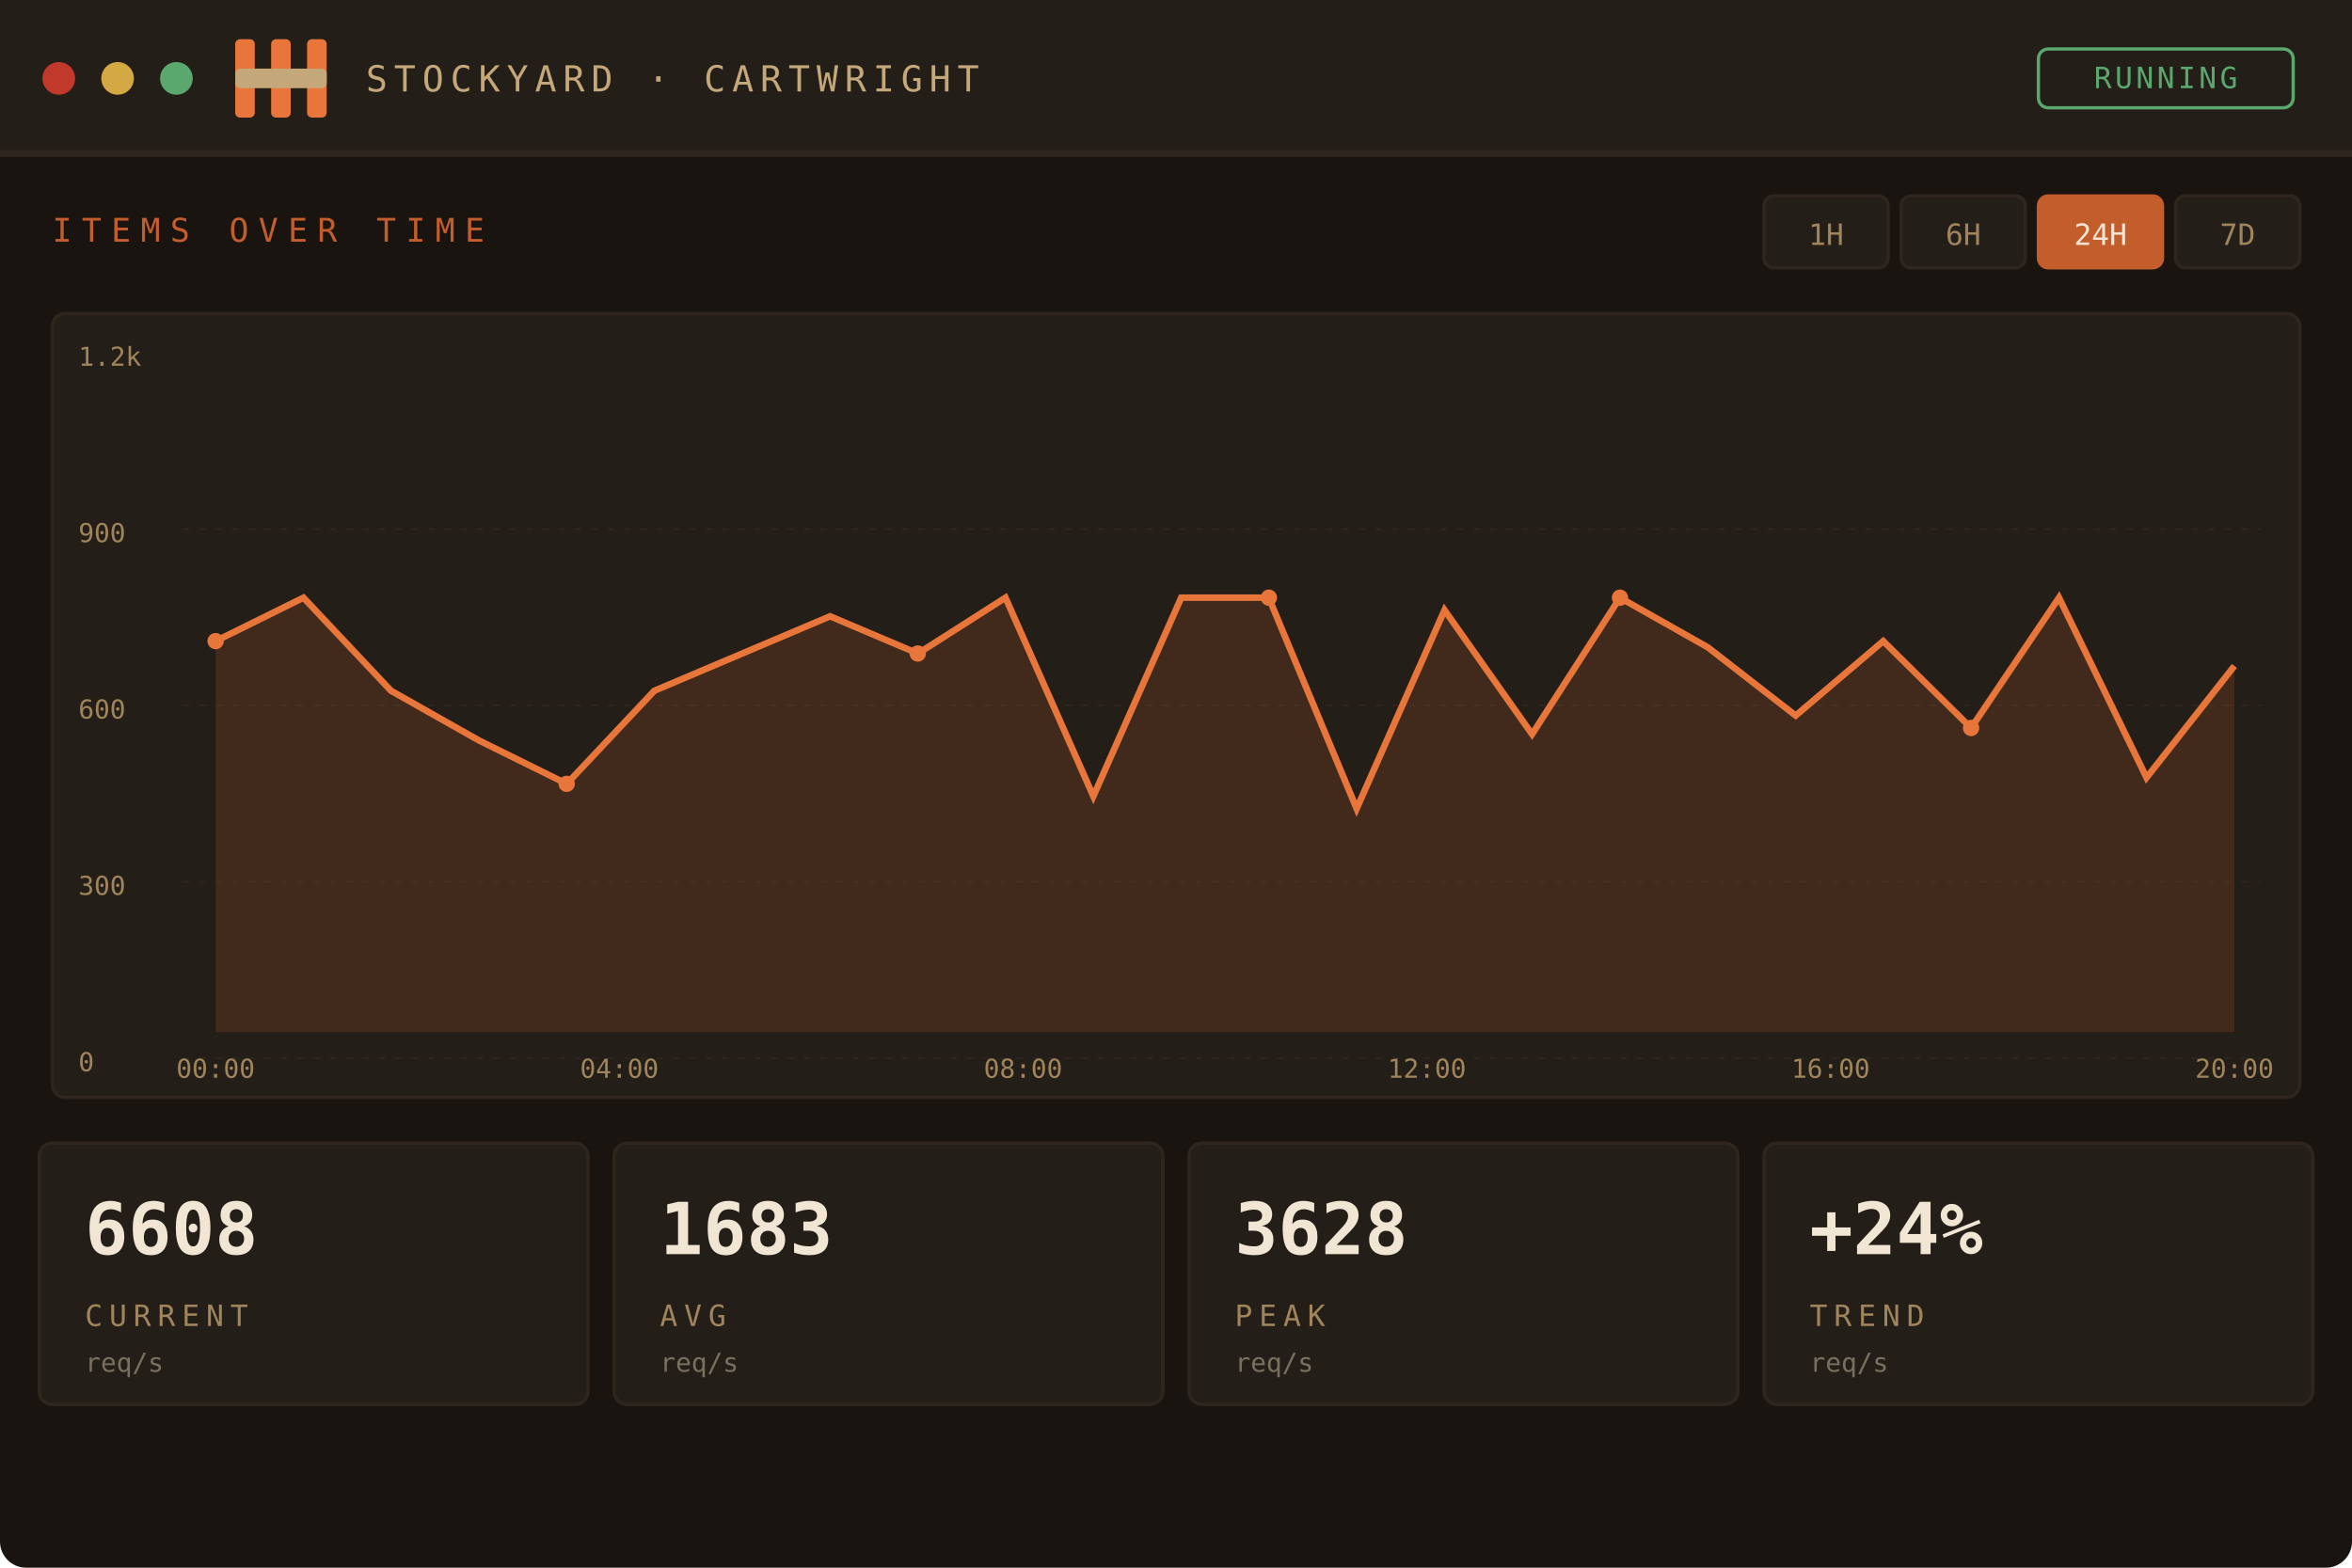
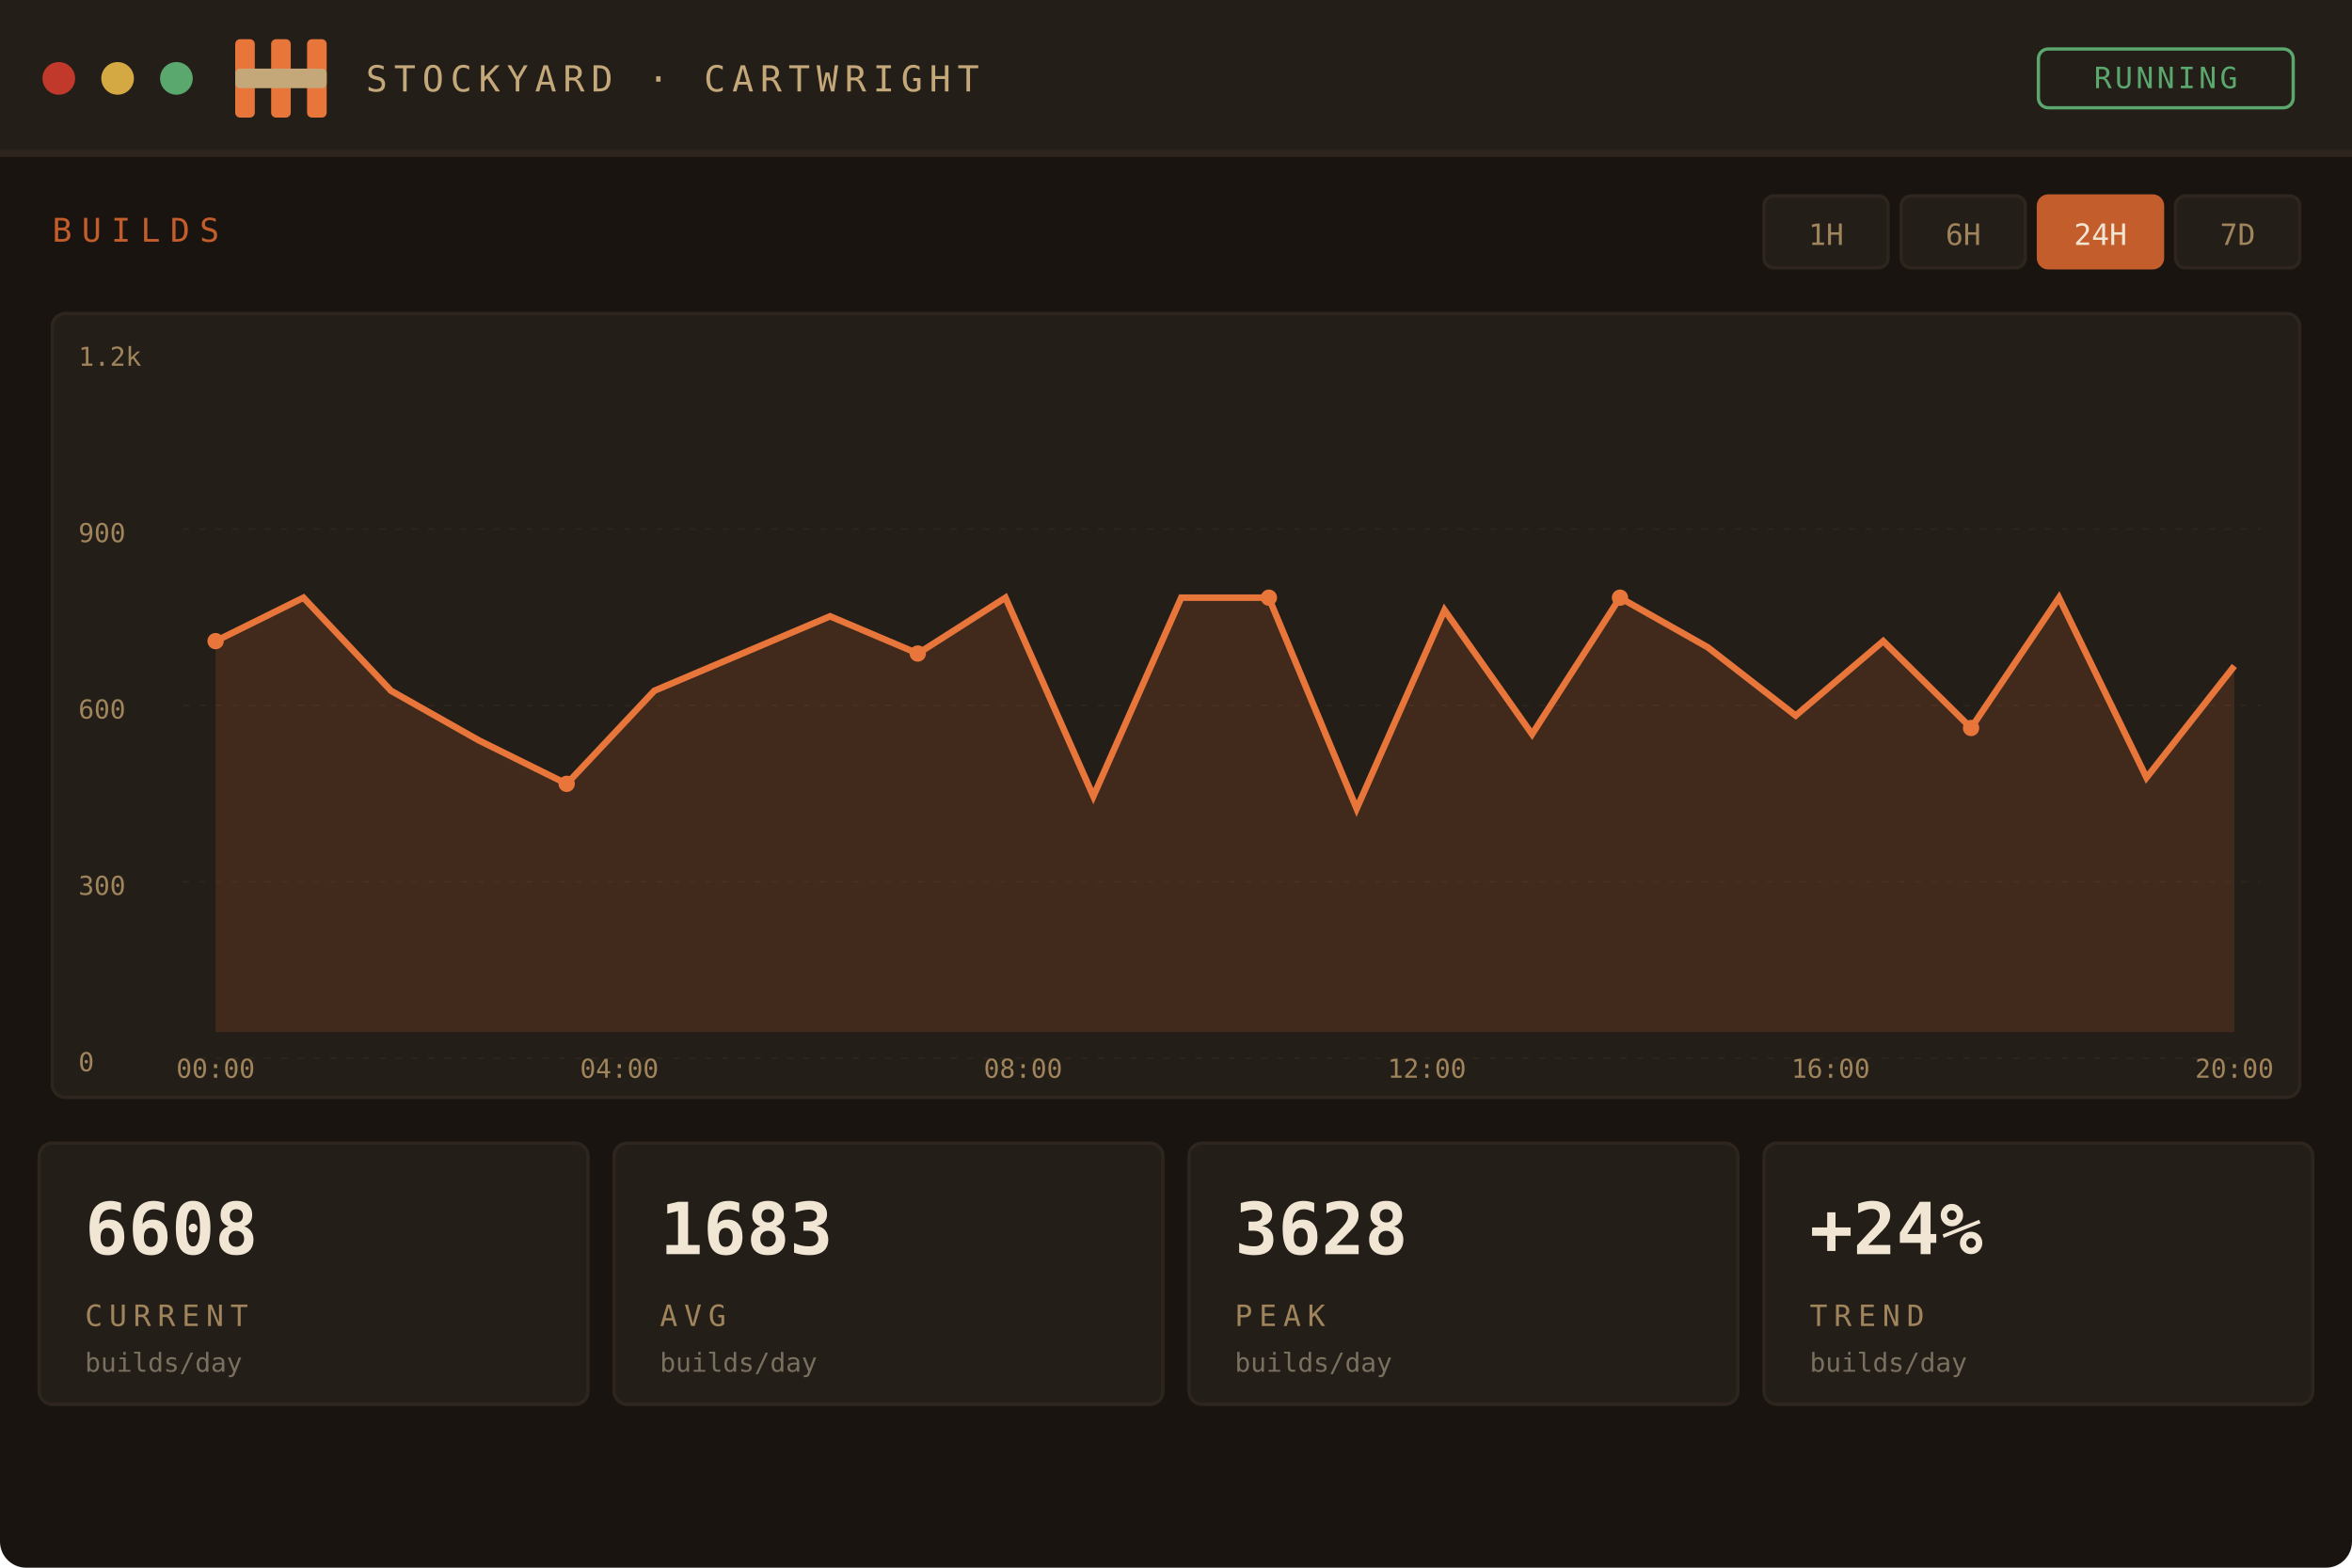
<svg xmlns="http://www.w3.org/2000/svg" width="720" height="480" viewBox="0 0 720 480" role="img" aria-label="Cartwright dashboard mockup">
  <rect width="720" height="480" rx="8" fill="#1a1410" />
  <rect width="720" height="48" fill="#241e18" />
  <rect y="46" width="720" height="2" fill="#2e261e" />
  <circle cx="18" cy="24" r="5" fill="#c0392b" />
  <circle cx="36" cy="24" r="5" fill="#d4a843" />
  <circle cx="54" cy="24" r="5" fill="#5ba86e" />
  <rect x="72" y="12" width="6" height="24" rx="1.5" fill="#e8753a" />
  <rect x="83" y="12" width="6" height="24" rx="1.5" fill="#e8753a" />
  <rect x="94" y="12" width="6" height="24" rx="1.5" fill="#e8753a" />
  <rect x="72" y="21" width="28" height="6" rx="1.5" fill="#c4a87a" />
  <text x="112" y="28" fill="#c4a87a" font-size="11" font-family="JetBrains Mono,monospace" letter-spacing="2">STOCKYARD · CARTWRIGHT</text>
  <rect x="624" y="15" width="78" height="18" rx="3" fill="none" stroke="#5ba86e" stroke-width="1" />
  <text x="663" y="27" text-anchor="middle" fill="#5ba86e" font-size="9" font-family="JetBrains Mono,monospace" letter-spacing="1">RUNNING</text>
-   <text x="16" y="74" fill="#c45d2c" font-size="10" font-family="JetBrains Mono,monospace" letter-spacing="3">ITEMS OVER TIME</text>
+   <text x="16" y="74" fill="#c45d2c" font-size="10" font-family="JetBrains Mono,monospace" letter-spacing="3">BUILDS</text>
  <rect x="540" y="60" width="38" height="22" rx="3" fill="#241e18" stroke="#2e261e" />
  <text x="559" y="75" text-anchor="middle" fill="#a0845c" font-size="9" font-family="JetBrains Mono,monospace">1H</text>
  <rect x="582" y="60" width="38" height="22" rx="3" fill="#241e18" stroke="#2e261e" />
  <text x="601" y="75" text-anchor="middle" fill="#a0845c" font-size="9" font-family="JetBrains Mono,monospace">6H</text>
  <rect x="624" y="60" width="38" height="22" rx="3" fill="#c45d2c" stroke="#c45d2c" />
  <text x="643" y="75" text-anchor="middle" fill="#f0e6d3" font-size="9" font-family="JetBrains Mono,monospace">24H</text>
  <rect x="666" y="60" width="38" height="22" rx="3" fill="#241e18" stroke="#2e261e" />
  <text x="685" y="75" text-anchor="middle" fill="#a0845c" font-size="9" font-family="JetBrains Mono,monospace">7D</text>
  <rect x="16" y="96" width="688" height="240" rx="4" fill="#241e18" stroke="#2e261e" />
  <text x="24" y="112.0" fill="#a0845c" font-size="8" font-family="JetBrains Mono,monospace">1.2k</text>
  <text x="24" y="166.0" fill="#a0845c" font-size="8" font-family="JetBrains Mono,monospace">900</text>
  <line x1="56" y1="162.0" x2="692" y2="162.0" stroke="#2e261e" stroke-width="0.5" stroke-dasharray="2,3" />
  <text x="24" y="220.0" fill="#a0845c" font-size="8" font-family="JetBrains Mono,monospace">600</text>
  <line x1="56" y1="216.0" x2="692" y2="216.0" stroke="#2e261e" stroke-width="0.5" stroke-dasharray="2,3" />
  <text x="24" y="274.0" fill="#a0845c" font-size="8" font-family="JetBrains Mono,monospace">300</text>
  <line x1="56" y1="270.0" x2="692" y2="270.0" stroke="#2e261e" stroke-width="0.5" stroke-dasharray="2,3" />
  <text x="24" y="328.0" fill="#a0845c" font-size="8" font-family="JetBrains Mono,monospace">0</text>
  <line x1="56" y1="324.0" x2="692" y2="324.0" stroke="#2e261e" stroke-width="0.5" stroke-dasharray="2,3" />
  <text x="66.0" y="330" text-anchor="middle" fill="#a0845c" font-size="8" font-family="JetBrains Mono,monospace">00:00</text>
  <text x="189.6" y="330" text-anchor="middle" fill="#a0845c" font-size="8" font-family="JetBrains Mono,monospace">04:00</text>
  <text x="313.2" y="330" text-anchor="middle" fill="#a0845c" font-size="8" font-family="JetBrains Mono,monospace">08:00</text>
  <text x="436.8" y="330" text-anchor="middle" fill="#a0845c" font-size="8" font-family="JetBrains Mono,monospace">12:00</text>
  <text x="560.4" y="330" text-anchor="middle" fill="#a0845c" font-size="8" font-family="JetBrains Mono,monospace">16:00</text>
  <text x="684.0" y="330" text-anchor="middle" fill="#a0845c" font-size="8" font-family="JetBrains Mono,monospace">20:00</text>
  <polygon points="66.0,316 66.0,196.3,92.9,183.0,119.7,211.5,146.6,226.7,173.5,240.0,200.3,211.5,227.2,200.1,254.1,188.7,281.0,200.1,307.8,183.0,334.7,243.8,361.6,183.0,388.4,183.0,415.3,247.6,442.2,186.8,469.0,224.8,495.9,183.0,522.8,198.2,549.7,219.1,576.5,196.3,603.4,222.9,630.3,183.0,657.1,238.1,684.0,203.9 684.0,316" fill="#c45d2c" opacity="0.18" />
  <polyline points="66.0,196.3 92.9,183.0 119.7,211.5 146.6,226.7 173.5,240.0 200.3,211.5 227.2,200.1 254.1,188.7 281.0,200.1 307.8,183.0 334.7,243.8 361.6,183.0 388.4,183.0 415.3,247.6 442.2,186.8 469.0,224.8 495.9,183.0 522.8,198.2 549.7,219.1 576.5,196.3 603.4,222.9 630.3,183.0 657.1,238.1 684.0,203.9" fill="none" stroke="#e8753a" stroke-width="2" />
  <circle cx="66.0" cy="196.3" r="2.5" fill="#e8753a" />
  <circle cx="173.478" cy="240.0" r="2.5" fill="#e8753a" />
  <circle cx="280.957" cy="200.1" r="2.5" fill="#e8753a" />
  <circle cx="388.435" cy="183.0" r="2.5" fill="#e8753a" />
  <circle cx="495.913" cy="183.0" r="2.5" fill="#e8753a" />
  <circle cx="603.391" cy="222.9" r="2.5" fill="#e8753a" />
  <rect x="12" y="350" width="168" height="80" rx="4" fill="#241e18" stroke="#2e261e" />
  <text x="26" y="384" fill="#f0e6d3" font-size="22" font-weight="bold" font-family="JetBrains Mono,monospace">6608</text>
  <text x="26" y="406" fill="#a0845c" font-size="9" font-family="JetBrains Mono,monospace" letter-spacing="2">CURRENT</text>
-   <text x="26" y="420" fill="#7a7060" font-size="8" font-family="JetBrains Mono,monospace">req/s</text>
+   <text x="26" y="420" fill="#7a7060" font-size="8" font-family="JetBrains Mono,monospace">builds/day</text>
  <rect x="188" y="350" width="168" height="80" rx="4" fill="#241e18" stroke="#2e261e" />
  <text x="202" y="384" fill="#f0e6d3" font-size="22" font-weight="bold" font-family="JetBrains Mono,monospace">1683</text>
  <text x="202" y="406" fill="#a0845c" font-size="9" font-family="JetBrains Mono,monospace" letter-spacing="2">AVG</text>
-   <text x="202" y="420" fill="#7a7060" font-size="8" font-family="JetBrains Mono,monospace">req/s</text>
+   <text x="202" y="420" fill="#7a7060" font-size="8" font-family="JetBrains Mono,monospace">builds/day</text>
  <rect x="364" y="350" width="168" height="80" rx="4" fill="#241e18" stroke="#2e261e" />
  <text x="378" y="384" fill="#f0e6d3" font-size="22" font-weight="bold" font-family="JetBrains Mono,monospace">3628</text>
  <text x="378" y="406" fill="#a0845c" font-size="9" font-family="JetBrains Mono,monospace" letter-spacing="2">PEAK</text>
-   <text x="378" y="420" fill="#7a7060" font-size="8" font-family="JetBrains Mono,monospace">req/s</text>
+   <text x="378" y="420" fill="#7a7060" font-size="8" font-family="JetBrains Mono,monospace">builds/day</text>
  <rect x="540" y="350" width="168" height="80" rx="4" fill="#241e18" stroke="#2e261e" />
  <text x="554" y="384" fill="#f0e6d3" font-size="22" font-weight="bold" font-family="JetBrains Mono,monospace">+24%</text>
  <text x="554" y="406" fill="#a0845c" font-size="9" font-family="JetBrains Mono,monospace" letter-spacing="2">TREND</text>
-   <text x="554" y="420" fill="#7a7060" font-size="8" font-family="JetBrains Mono,monospace">req/s</text>
+   <text x="554" y="420" fill="#7a7060" font-size="8" font-family="JetBrains Mono,monospace">builds/day</text>
</svg>
